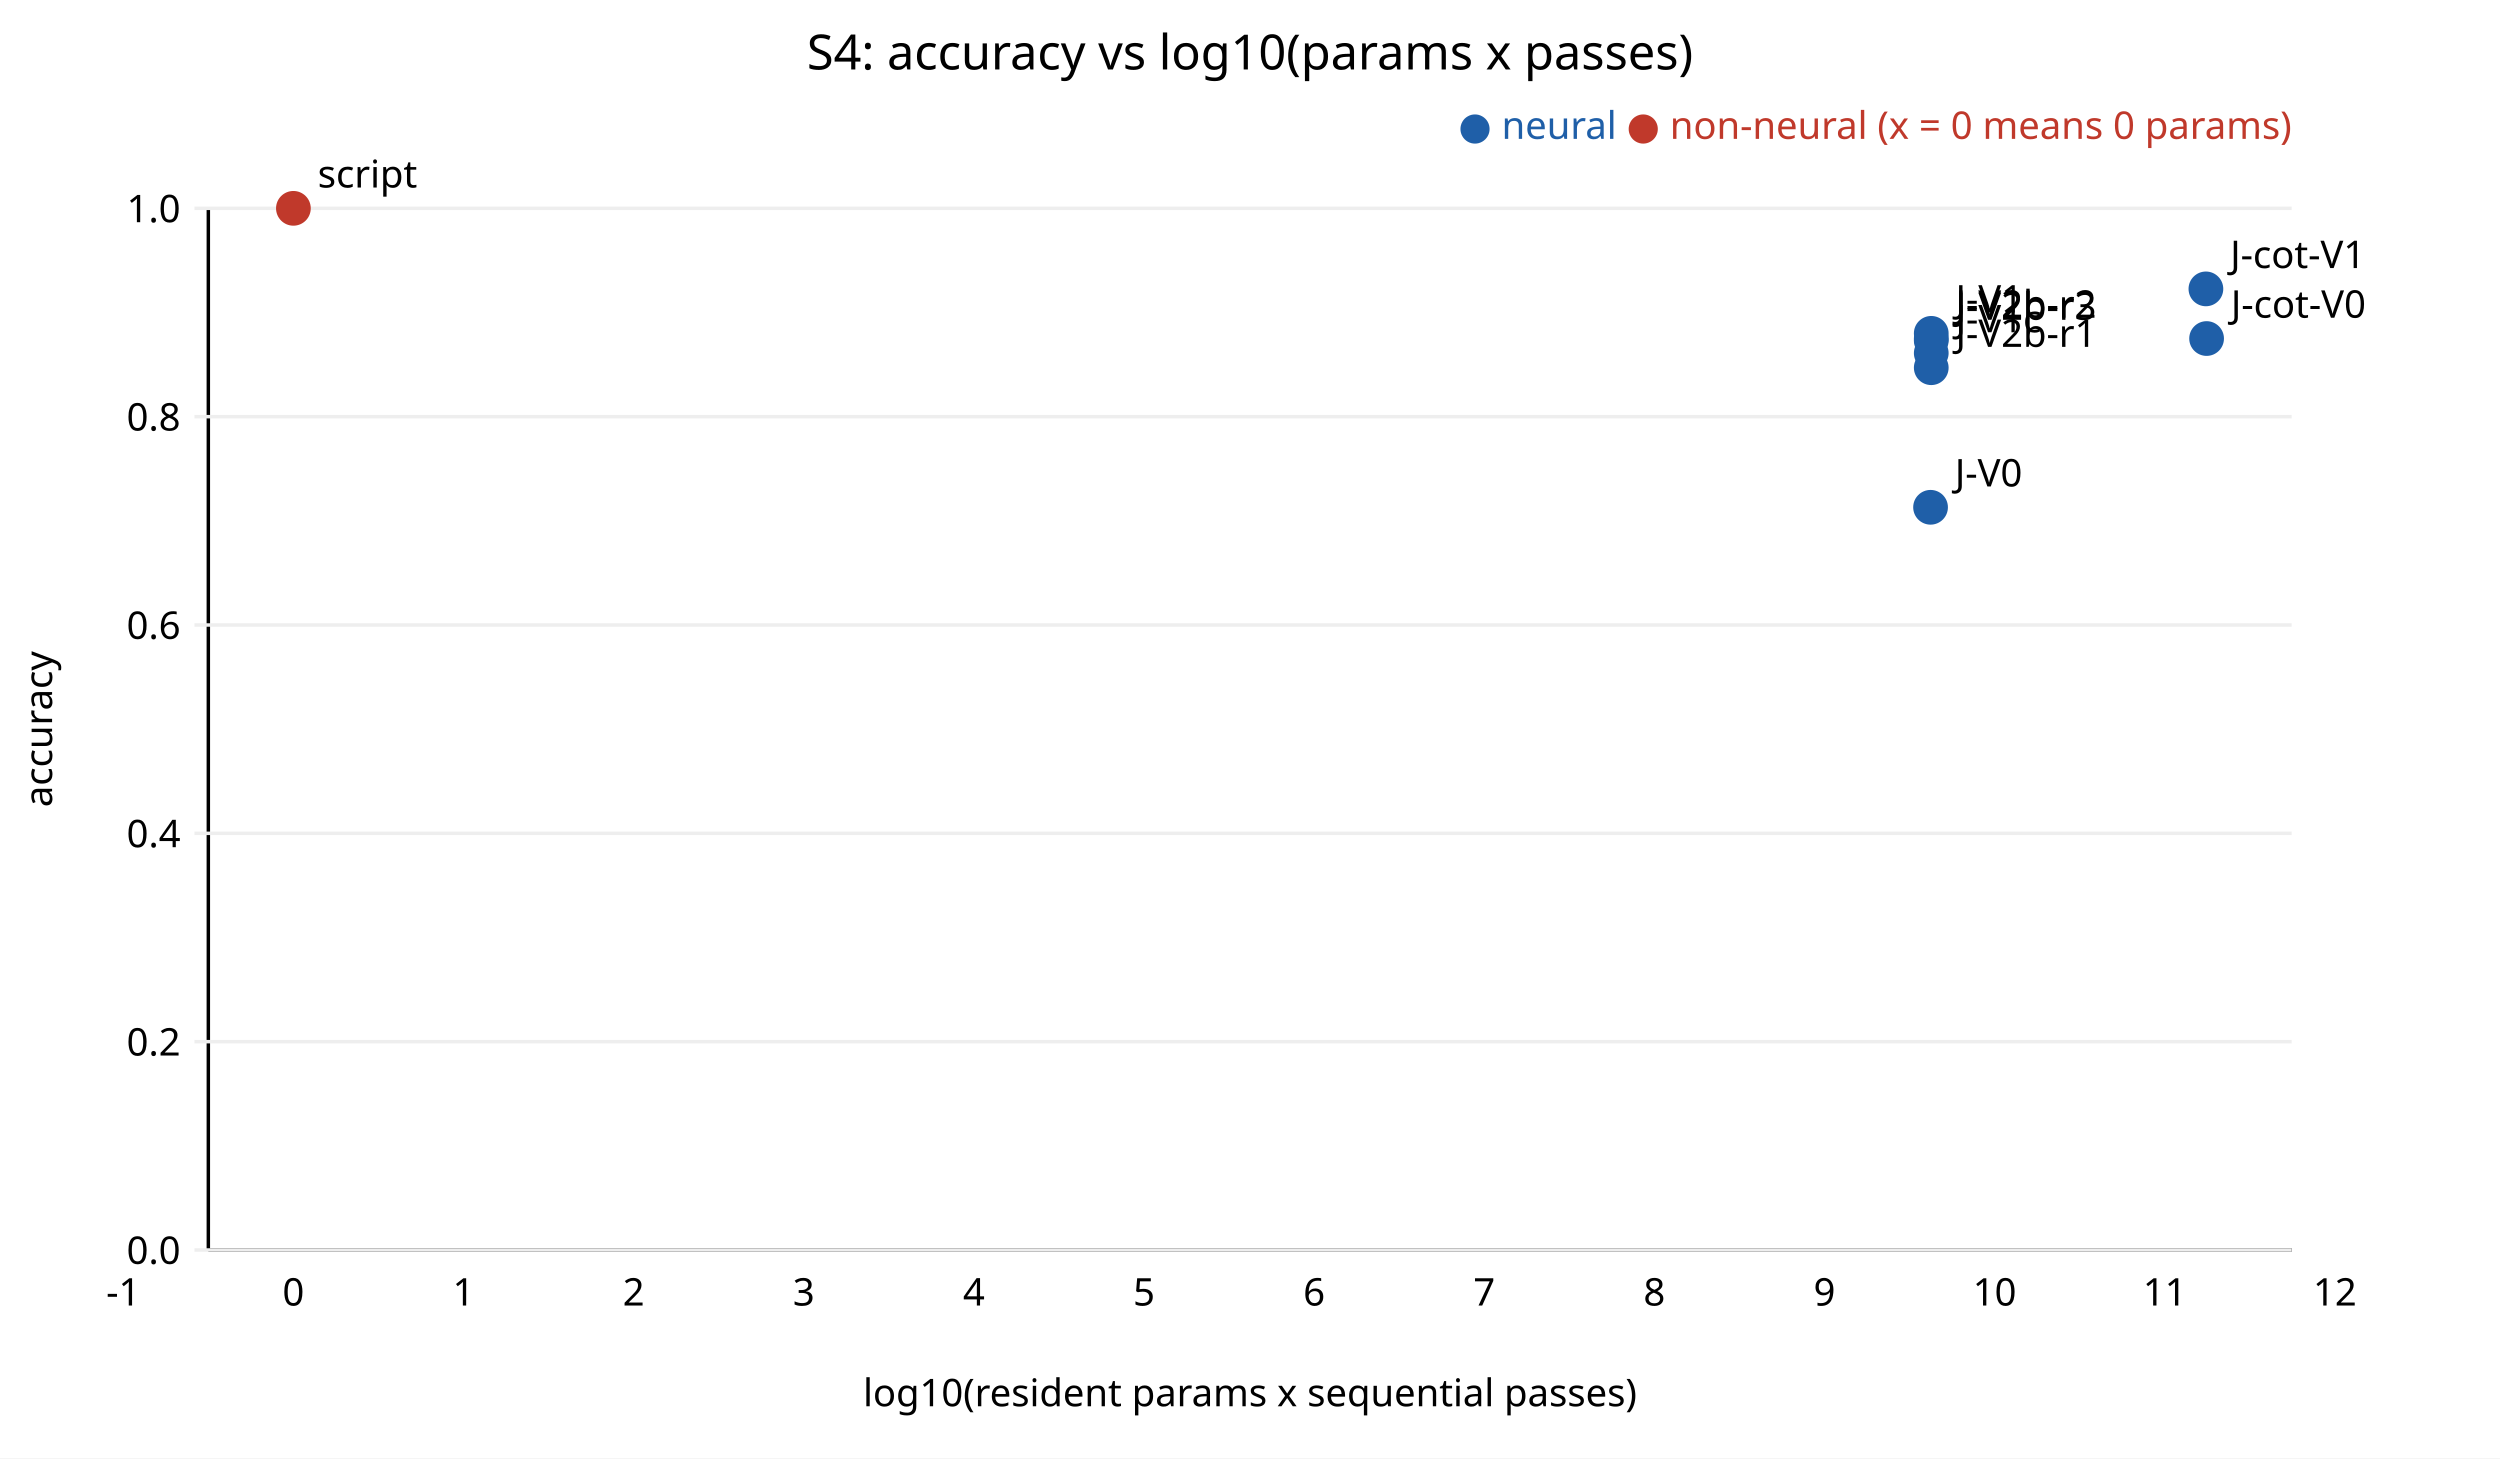
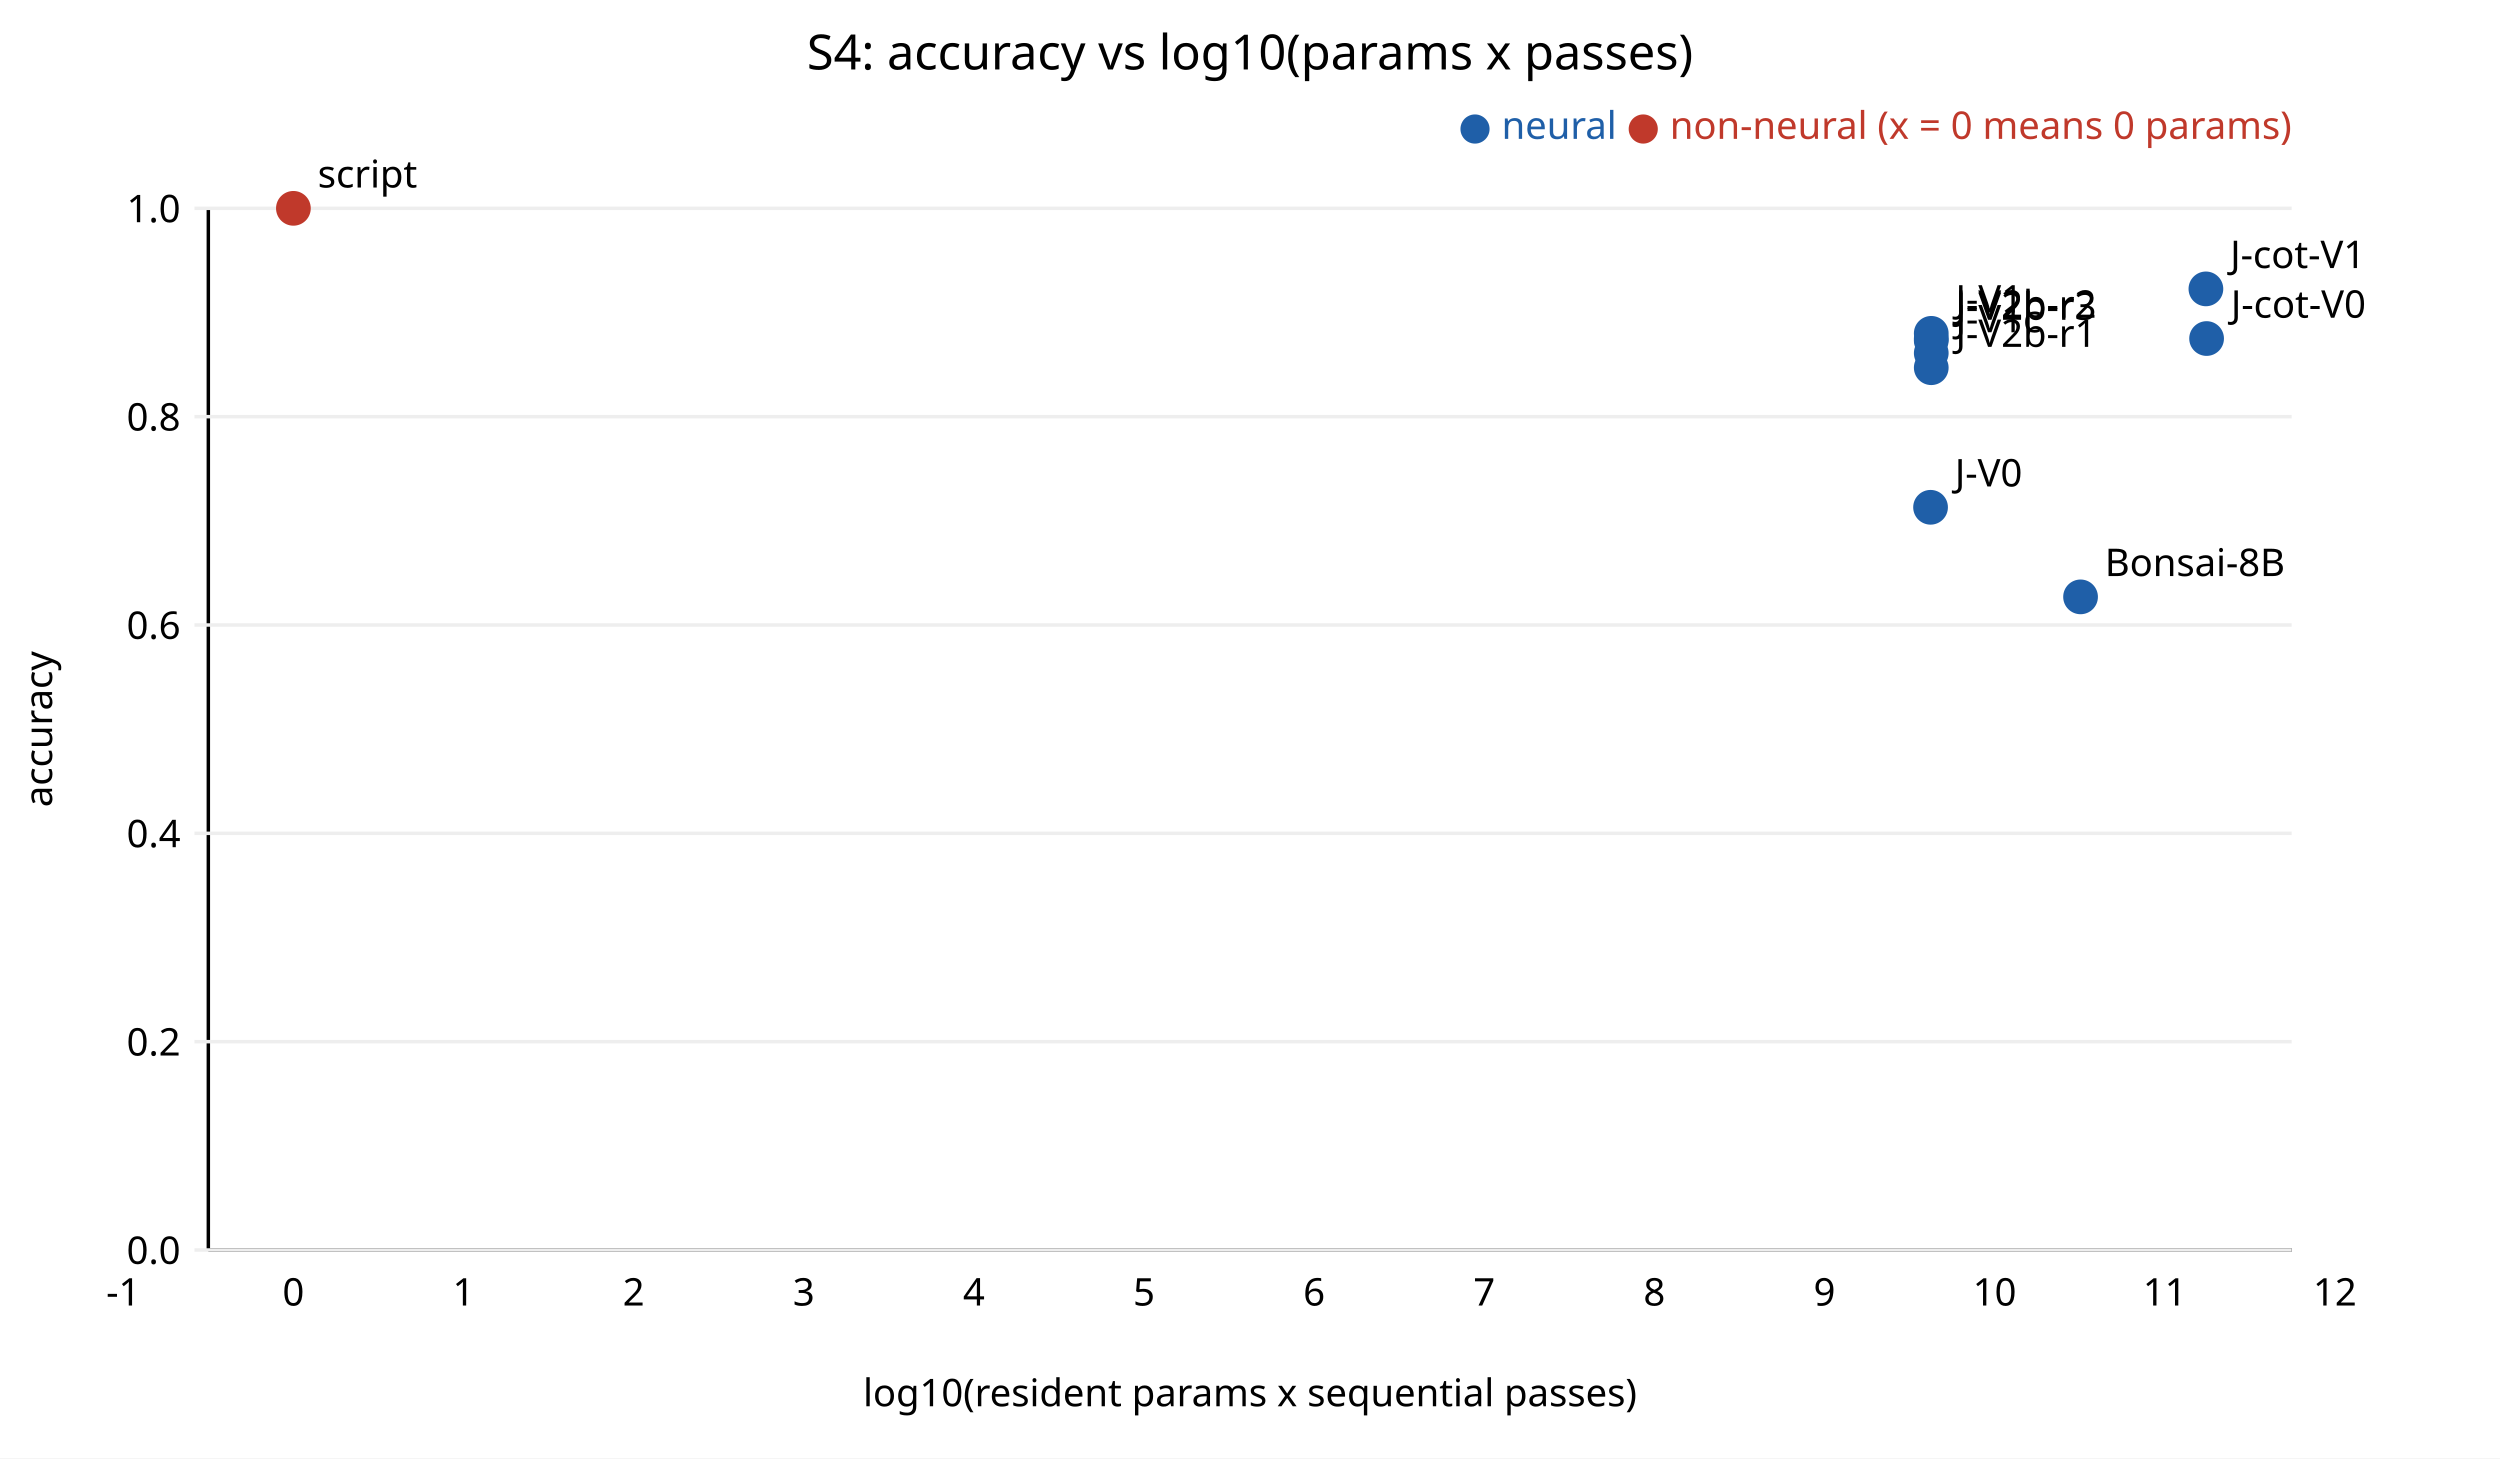
<svg xmlns="http://www.w3.org/2000/svg" width="720" height="420" font-family="sans-serif" font-size="11">
  <rect width="100%" height="100%" fill="white" />
  <text x="360.0" y="20" text-anchor="middle" font-size="14">S4: accuracy vs log10(params x passes)</text>
  <line x1="60" y1="360" x2="660" y2="360" stroke="black" />
  <line x1="60" y1="60" x2="60" y2="360" stroke="black" />
  <text x="360.0" y="405" text-anchor="middle">log10(resident params x sequential passes)</text>
  <text x="15" y="210.0" transform="rotate(-90 15 210.0)" text-anchor="middle">accuracy</text>
  <line x1="56" y1="360.0" x2="660" y2="360.0" stroke="#eee" />
  <text x="52" y="364.0" text-anchor="end">0.0</text>
  <line x1="56" y1="300.0" x2="660" y2="300.0" stroke="#eee" />
  <text x="52" y="304.0" text-anchor="end">0.2</text>
  <line x1="56" y1="240.0" x2="660" y2="240.0" stroke="#eee" />
  <text x="52" y="244.0" text-anchor="end">0.4</text>
  <line x1="56" y1="180.0" x2="660" y2="180.0" stroke="#eee" />
  <text x="52" y="184.0" text-anchor="end">0.6</text>
  <line x1="56" y1="120.0" x2="660" y2="120.0" stroke="#eee" />
  <text x="52" y="124.0" text-anchor="end">0.8</text>
  <line x1="56" y1="60.0" x2="660" y2="60.0" stroke="#eee" />
  <text x="52" y="64.0" text-anchor="end">1.0</text>
  <text x="35.502" y="376" text-anchor="middle">-1</text>
  <text x="84.498" y="376" text-anchor="middle">0</text>
  <text x="133.493" y="376" text-anchor="middle">1</text>
  <text x="182.488" y="376" text-anchor="middle">2</text>
  <text x="231.483" y="376" text-anchor="middle">3</text>
  <text x="280.479" y="376" text-anchor="middle">4</text>
  <text x="329.474" y="376" text-anchor="middle">5</text>
  <text x="378.469" y="376" text-anchor="middle">6</text>
  <text x="427.464" y="376" text-anchor="middle">7</text>
  <text x="476.46" y="376" text-anchor="middle">8</text>
  <text x="525.455" y="376" text-anchor="middle">9</text>
  <text x="574.45" y="376" text-anchor="middle">10</text>
  <text x="623.445" y="376" text-anchor="middle">11</text>
  <text x="672.441" y="376" text-anchor="middle">12</text>
+   <circle cx="599.2" cy="171.9" r="5" fill="#1f5fa8" />
+   <text x="606.2" y="165.9">Bonsai-8B</text>
  <circle cx="635.5" cy="97.5" r="5" fill="#1f5fa8" />
  <text x="642.5" y="91.5">J-cot-V0</text>
  <circle cx="635.3" cy="83.2" r="5" fill="#1f5fa8" />
  <text x="642.3" y="77.2">J-cot-V1</text>
  <circle cx="556.0" cy="146.1" r="5" fill="#1f5fa8" />
  <text x="563.0" y="140.1">J-V0</text>
  <circle cx="556.2" cy="96.0" r="5" fill="#1f5fa8" />
  <text x="563.2" y="90.0">J-V1</text>
  <circle cx="556.2" cy="101.7" r="5" fill="#1f5fa8" />
  <text x="563.2" y="95.7">J-V1c</text>
  <circle cx="556.2" cy="105.9" r="5" fill="#1f5fa8" />
  <text x="563.2" y="99.9">J-V2b-r1</text>
  <circle cx="556.2" cy="97.5" r="5" fill="#1f5fa8" />
  <text x="563.2" y="91.5">J-V2b-r2</text>
  <circle cx="556.2" cy="98.1" r="5" fill="#1f5fa8" />
  <text x="563.2" y="92.1">J-V2b-r3</text>
  <circle cx="84.5" cy="60.0" r="5" fill="#c0392b" />
  <text x="91.5" y="54.0">script</text>
  <text x="660" y="40" text-anchor="end">
    <tspan fill="#1f5fa8">● neural</tspan>
    <tspan fill="#c0392b">● non-neural (x = 0 means 0 params)</tspan>
  </text>
</svg>
